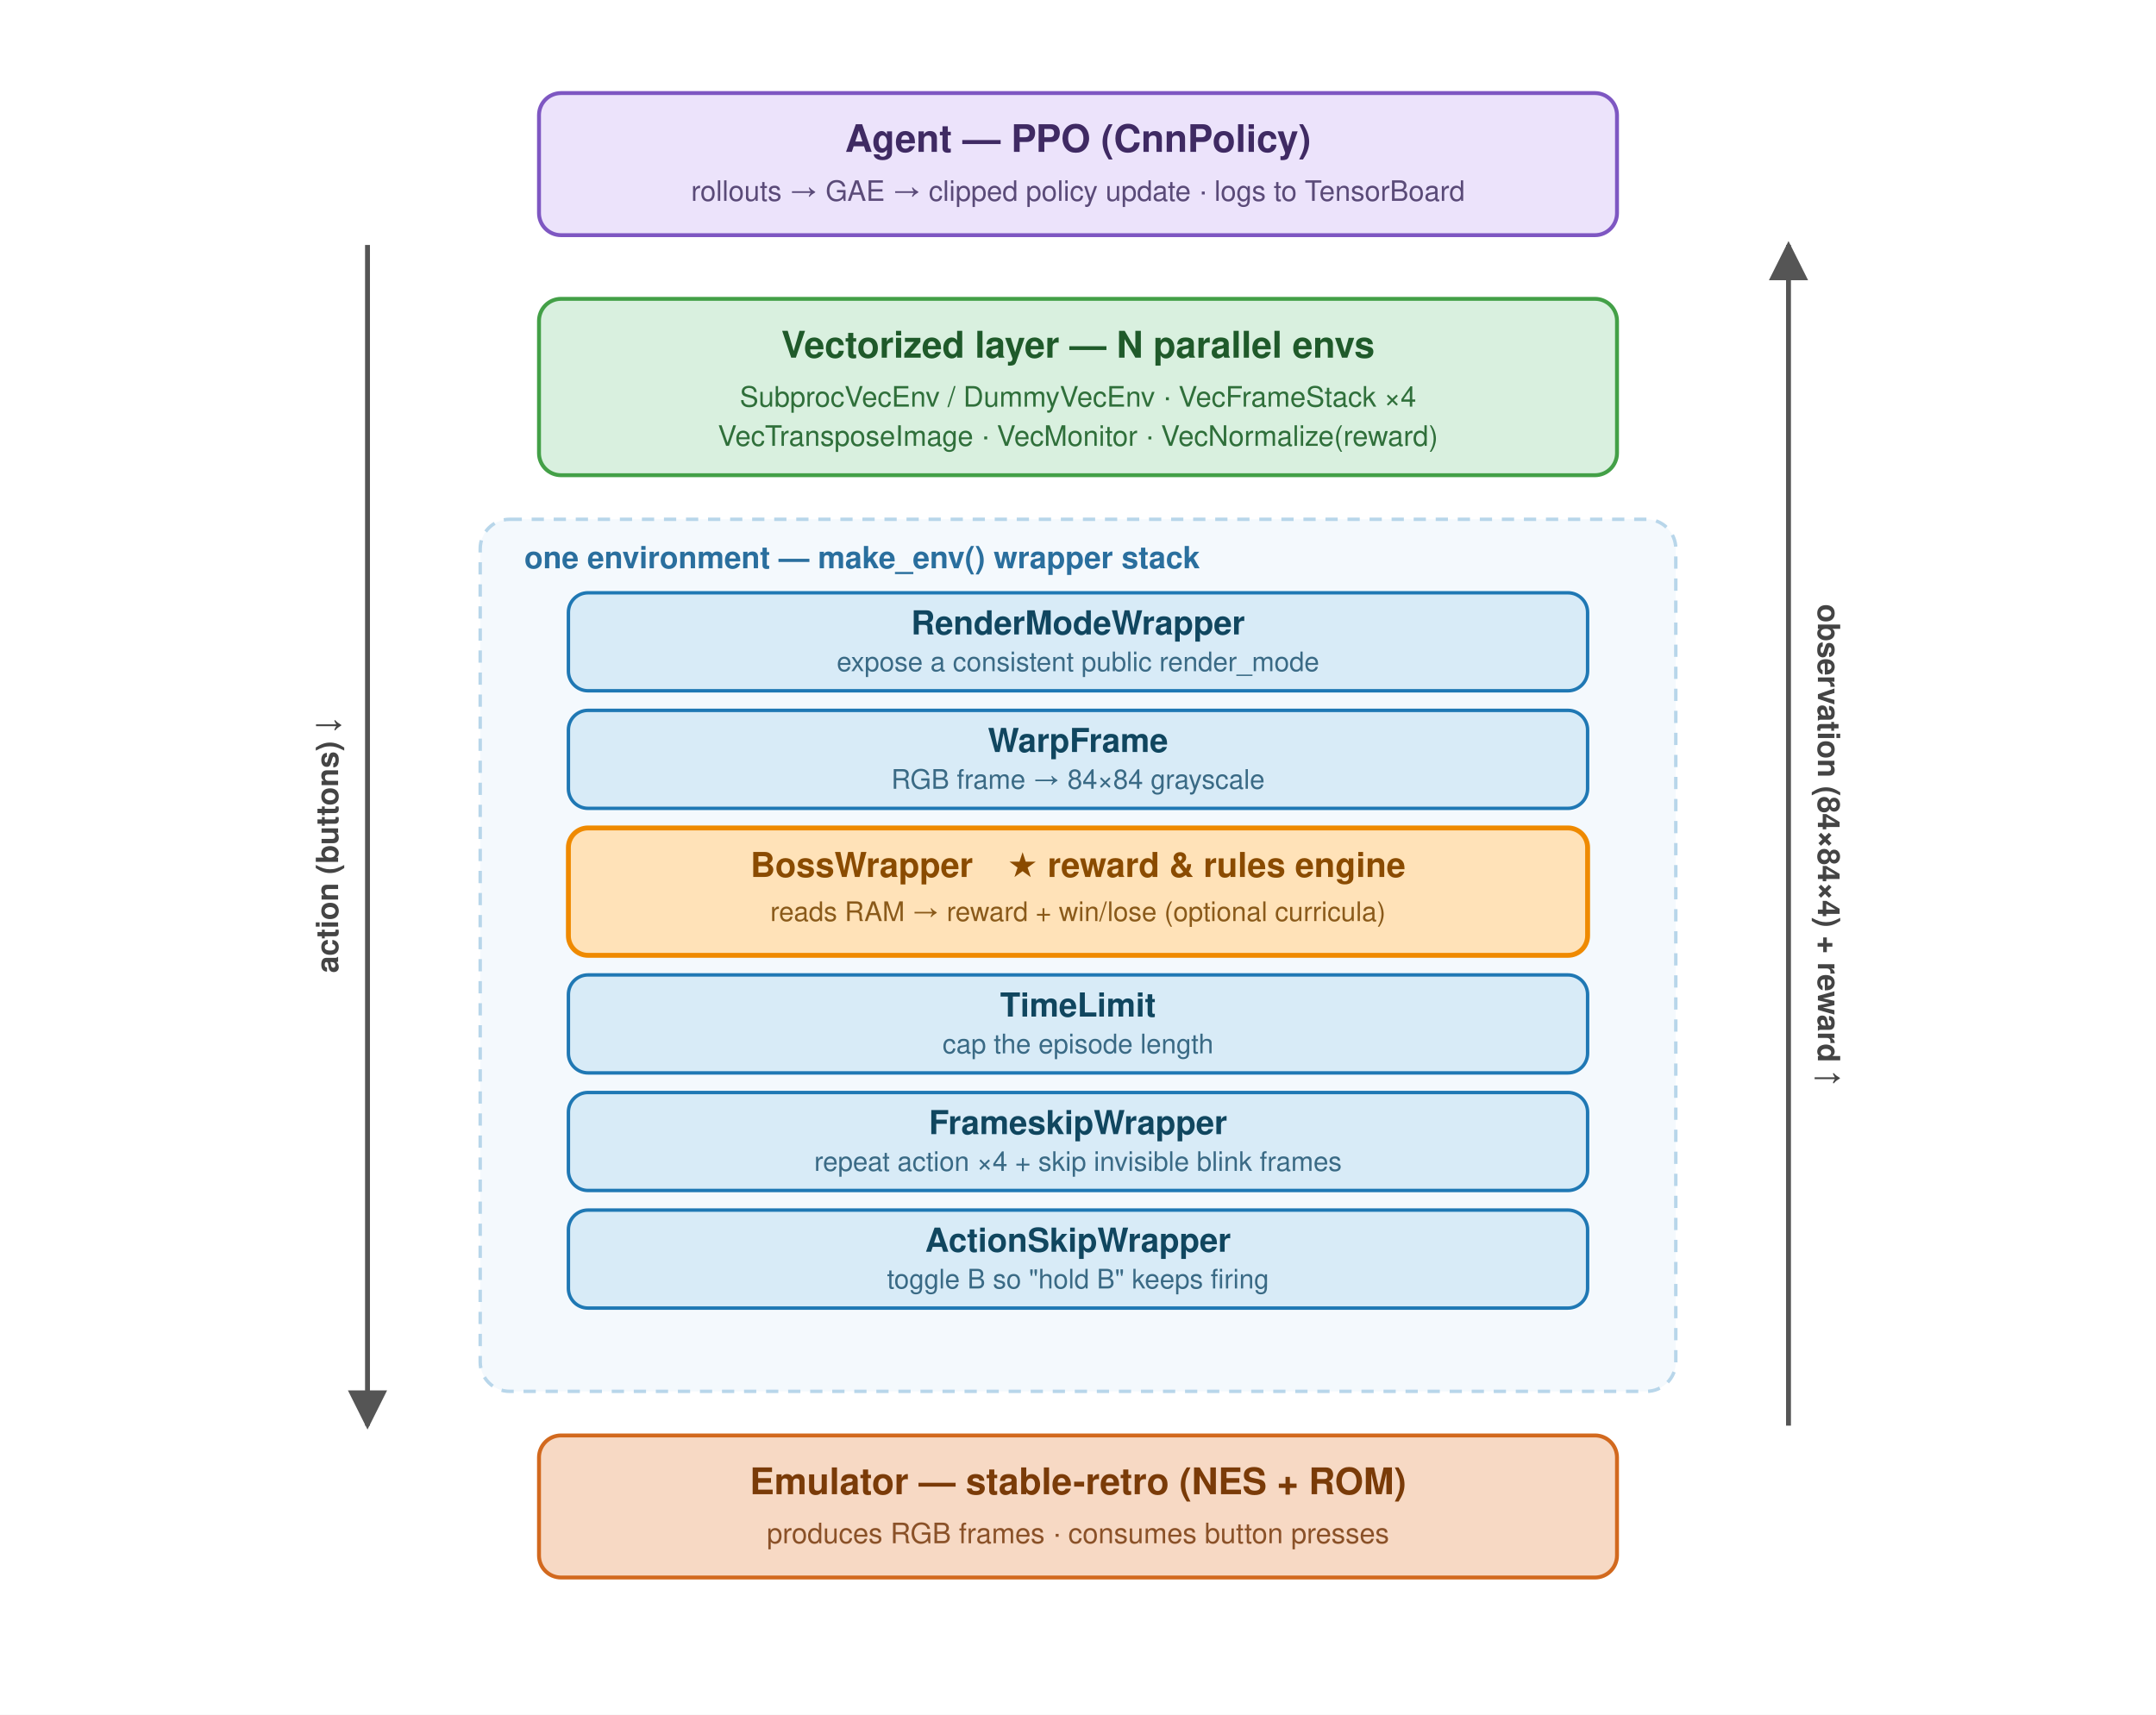
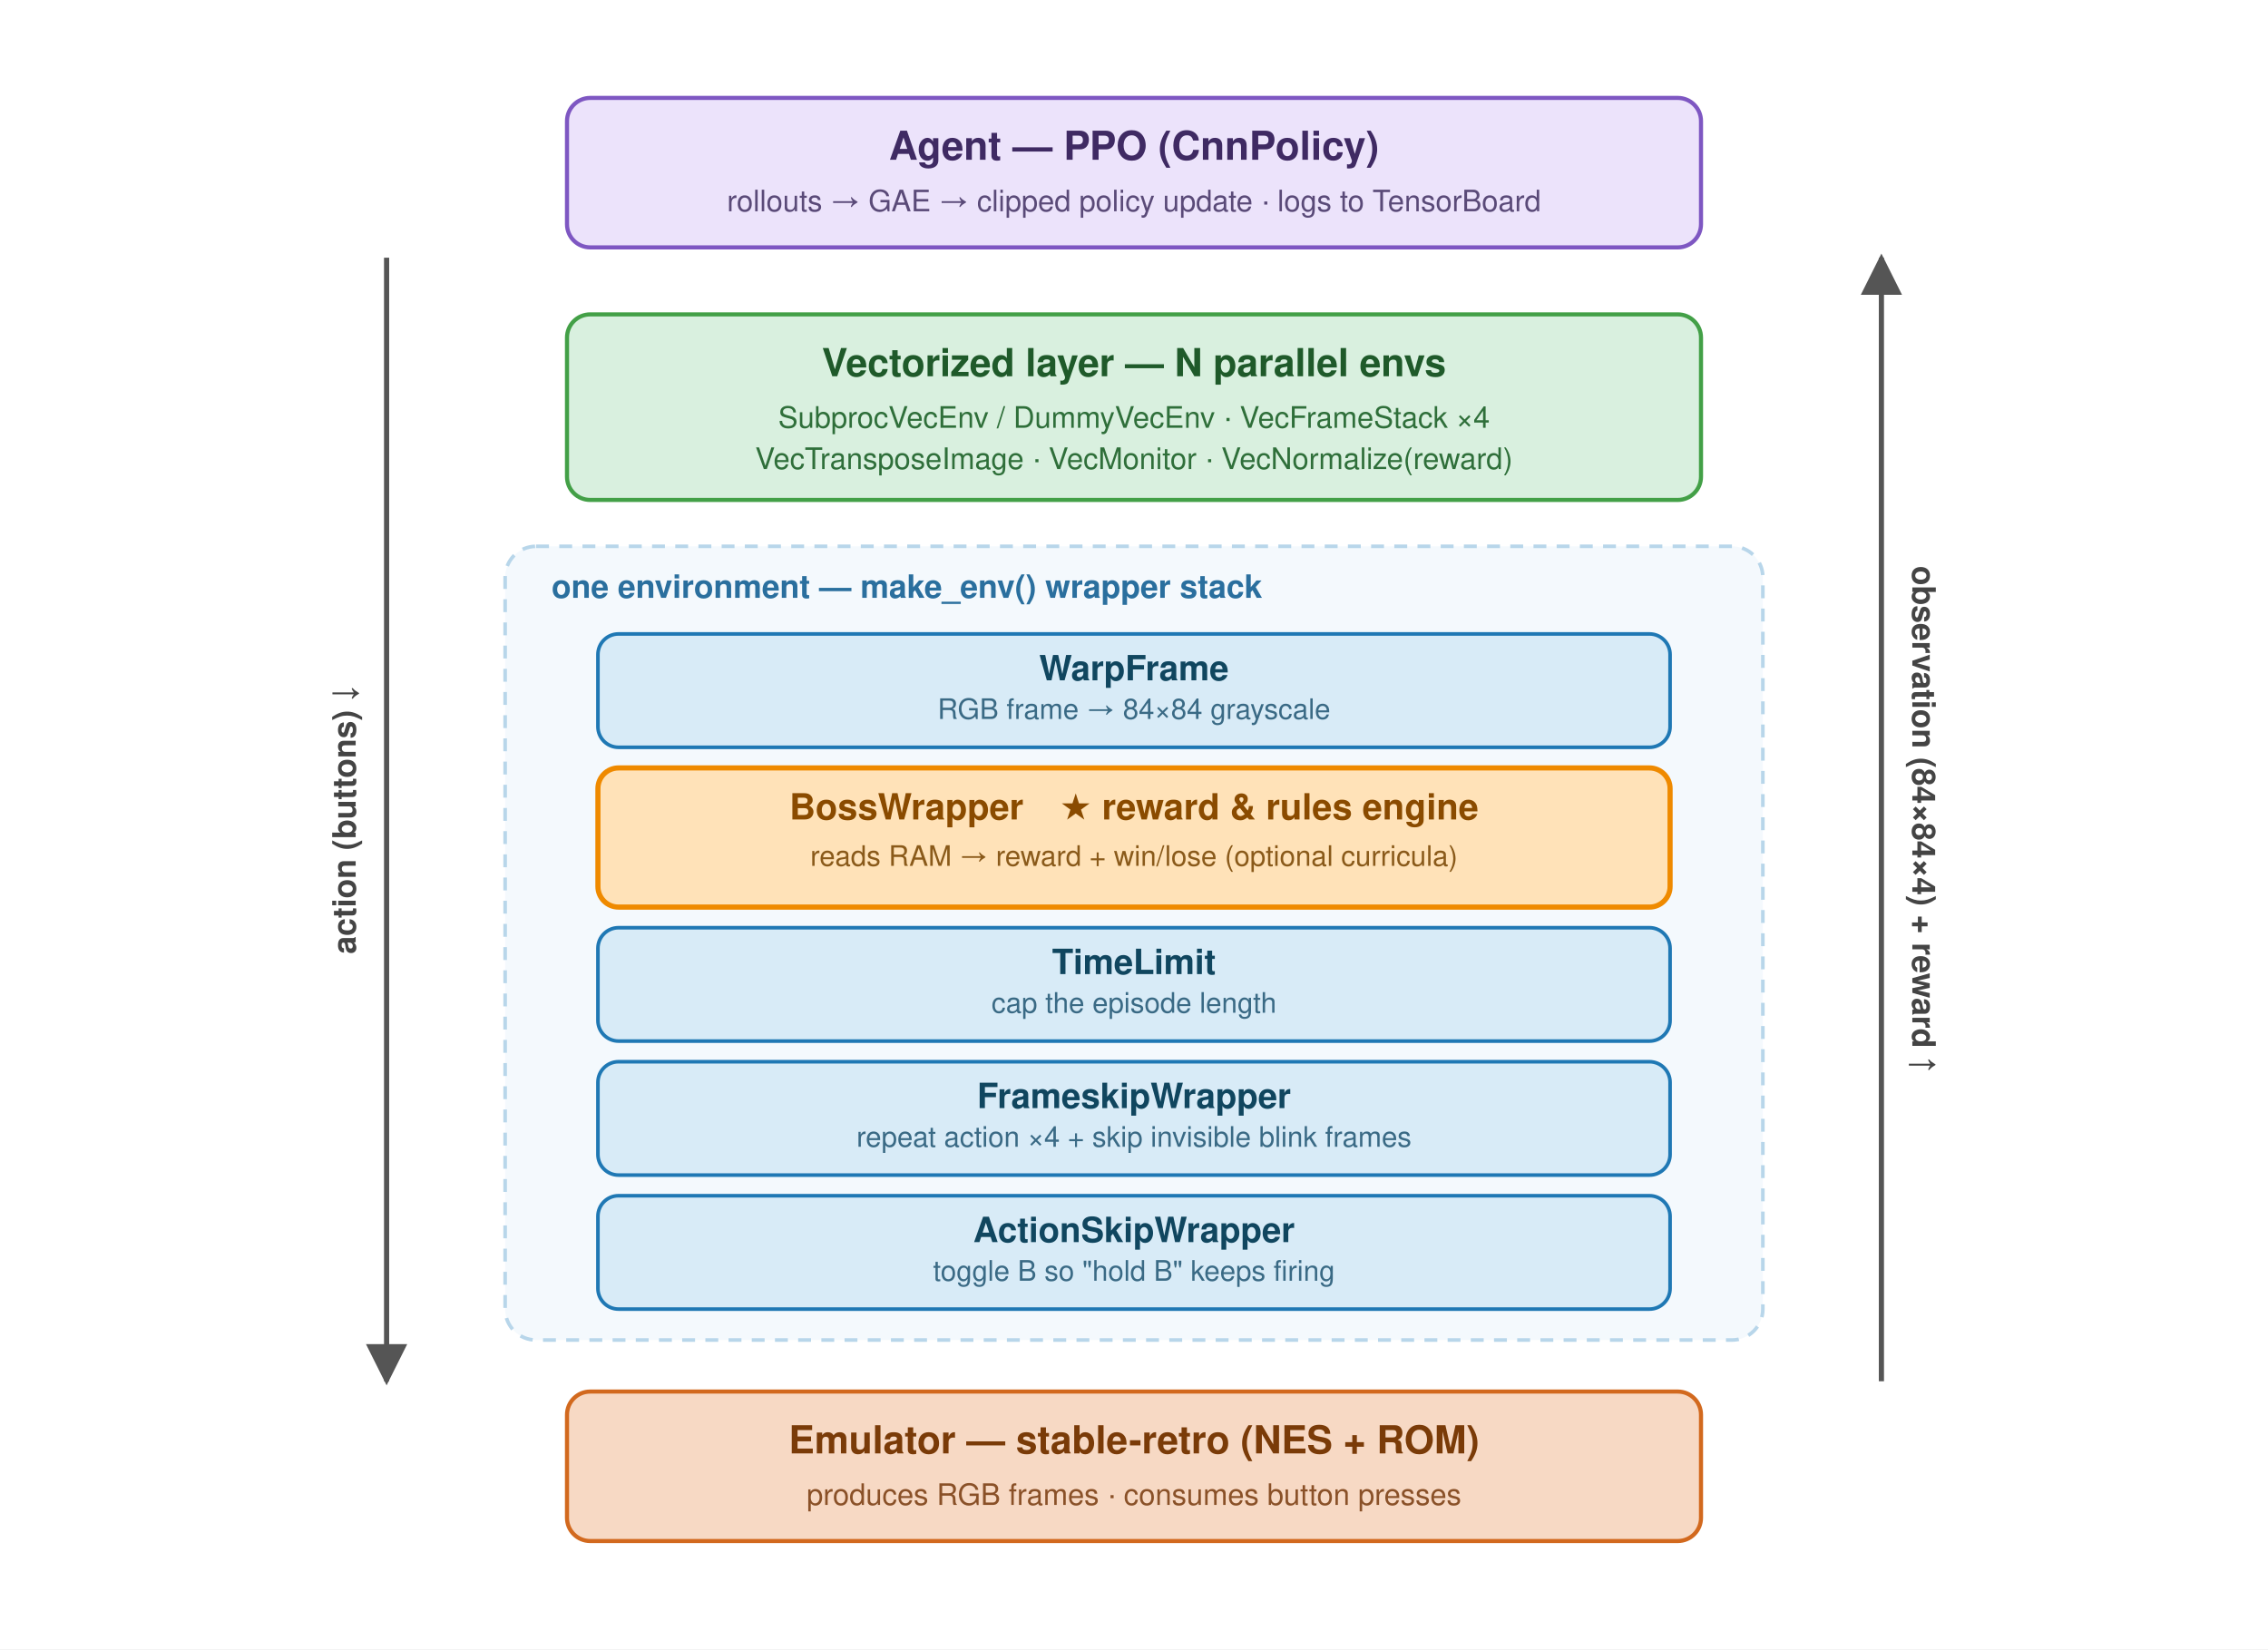
- <svg xmlns="http://www.w3.org/2000/svg" viewBox="0 0 880 700" font-family="Segoe UI, Helvetica, Arial, sans-serif">
+ <svg xmlns="http://www.w3.org/2000/svg" viewBox="0 0 880 640" font-family="Segoe UI, Helvetica, Arial, sans-serif">
  <defs>
    <marker id="arrow" viewBox="0 0 10 10" refX="9" refY="5" markerWidth="8" markerHeight="8" orient="auto-start-reverse">
      <path d="M0,0 L10,5 L0,10 z" fill="#555" />
    </marker>
  </defs>
-   <rect x="0" y="0" width="880" height="700" fill="#ffffff" />
+   <rect x="0" y="0" width="880" height="640" fill="#ffffff" />
  <rect x="220" y="38" width="440" height="58" rx="9" fill="#ece3fb" stroke="#7e57c2" stroke-width="1.6" />
  <text x="440" y="62" text-anchor="middle" font-size="15.5" font-weight="700" fill="#3f2a63">Agent — PPO (CnnPolicy)</text>
  <text x="440" y="82" text-anchor="middle" font-size="11.5" fill="#5a4a78">rollouts → GAE → clipped policy update · logs to TensorBoard</text>
  <rect x="220" y="122" width="440" height="72" rx="9" fill="#d9f0df" stroke="#43a047" stroke-width="1.6" />
  <text x="440" y="146" text-anchor="middle" font-size="15" font-weight="700" fill="#1f5a2a">Vectorized layer — N parallel envs</text>
  <text x="440" y="166" text-anchor="middle" font-size="11.5" fill="#2f6f3a">SubprocVecEnv / DummyVecEnv · VecFrameStack ×4</text>
  <text x="440" y="182" text-anchor="middle" font-size="11.5" fill="#2f6f3a">VecTransposeImage · VecMonitor · VecNormalize(reward)</text>
-   <rect x="196" y="212" width="488" height="356" rx="12" fill="#f4f9fd" stroke="#b8d6ea" stroke-width="1.4" stroke-dasharray="5 4" />
+   <rect x="196" y="212" width="488" height="308" rx="12" fill="#f4f9fd" stroke="#b8d6ea" stroke-width="1.4" stroke-dasharray="5 4" />
  <text x="214" y="232" font-size="12.5" font-weight="700" fill="#2a6f9e">one environment — make_env() wrapper stack</text>
-   <rect x="232" y="242" width="416" height="40" rx="8" fill="#d8ebf7" stroke="#1f78b4" stroke-width="1.4" />
-   <text x="440" y="259" text-anchor="middle" font-size="13.5" font-weight="600" fill="#10465f">RenderModeWrapper</text>
-   <text x="440" y="274" text-anchor="middle" font-size="11" fill="#3a6a85">expose a consistent public render_mode</text>
-   <rect x="232" y="290" width="416" height="40" rx="8" fill="#d8ebf7" stroke="#1f78b4" stroke-width="1.4" />
-   <text x="440" y="307" text-anchor="middle" font-size="13.5" font-weight="600" fill="#10465f">WarpFrame</text>
-   <text x="440" y="322" text-anchor="middle" font-size="11" fill="#3a6a85">RGB frame → 84×84 grayscale</text>
-   <rect x="232" y="338" width="416" height="52" rx="8" fill="#ffe2b8" stroke="#ef8a00" stroke-width="2" />
-   <text x="440" y="358" text-anchor="middle" font-size="14" font-weight="700" fill="#8a4b00">BossWrapper　★ reward &amp; rules engine</text>
-   <text x="440" y="376" text-anchor="middle" font-size="11" fill="#8a5a1a">reads RAM → reward + win/lose (optional curricula)</text>
-   <rect x="232" y="398" width="416" height="40" rx="8" fill="#d8ebf7" stroke="#1f78b4" stroke-width="1.4" />
-   <text x="440" y="415" text-anchor="middle" font-size="13.5" font-weight="600" fill="#10465f">TimeLimit</text>
-   <text x="440" y="430" text-anchor="middle" font-size="11" fill="#3a6a85">cap the episode length</text>
-   <rect x="232" y="446" width="416" height="40" rx="8" fill="#d8ebf7" stroke="#1f78b4" stroke-width="1.4" />
-   <text x="440" y="463" text-anchor="middle" font-size="13.5" font-weight="600" fill="#10465f">FrameskipWrapper</text>
-   <text x="440" y="478" text-anchor="middle" font-size="11" fill="#3a6a85">repeat action ×4 + skip invisible blink frames</text>
-   <rect x="232" y="494" width="416" height="40" rx="8" fill="#d8ebf7" stroke="#1f78b4" stroke-width="1.4" />
-   <text x="440" y="511" text-anchor="middle" font-size="13.5" font-weight="600" fill="#10465f">ActionSkipWrapper</text>
-   <text x="440" y="526" text-anchor="middle" font-size="11" fill="#3a6a85">toggle B so "hold B" keeps firing</text>
-   <rect x="220" y="586" width="440" height="58" rx="9" fill="#f7d9c4" stroke="#d2691e" stroke-width="1.6" />
-   <text x="440" y="610" text-anchor="middle" font-size="15" font-weight="700" fill="#7a3b08">Emulator — stable-retro (NES + ROM)</text>
-   <text x="440" y="630" text-anchor="middle" font-size="11.5" fill="#8a5128">produces RGB frames · consumes button presses</text>
-   <line x1="150" y1="100" x2="150" y2="582" stroke="#555" stroke-width="2" marker-end="url(#arrow)" />
-   <text x="138" y="345" text-anchor="middle" font-size="12.5" font-weight="600" fill="#444" transform="rotate(-90 138 345)">action (buttons)  ↓</text>
-   <line x1="730" y1="582" x2="730" y2="100" stroke="#555" stroke-width="2" marker-end="url(#arrow)" />
-   <text x="742" y="345" text-anchor="middle" font-size="12.5" font-weight="600" fill="#444" transform="rotate(90 742 345)">observation (84×84×4) + reward  ↑</text>
+   <rect x="232" y="246" width="416" height="44" rx="8" fill="#d8ebf7" stroke="#1f78b4" stroke-width="1.4" />
+   <text x="440" y="264" text-anchor="middle" font-size="13.5" font-weight="600" fill="#10465f">WarpFrame</text>
+   <text x="440" y="279" text-anchor="middle" font-size="11" fill="#3a6a85">RGB frame → 84×84 grayscale</text>
+   <rect x="232" y="298" width="416" height="54" rx="8" fill="#ffe2b8" stroke="#ef8a00" stroke-width="2" />
+   <text x="440" y="318" text-anchor="middle" font-size="14" font-weight="700" fill="#8a4b00">BossWrapper　★ reward &amp; rules engine</text>
+   <text x="440" y="336" text-anchor="middle" font-size="11" fill="#8a5a1a">reads RAM → reward + win/lose (optional curricula)</text>
+   <rect x="232" y="360" width="416" height="44" rx="8" fill="#d8ebf7" stroke="#1f78b4" stroke-width="1.4" />
+   <text x="440" y="378" text-anchor="middle" font-size="13.5" font-weight="600" fill="#10465f">TimeLimit</text>
+   <text x="440" y="393" text-anchor="middle" font-size="11" fill="#3a6a85">cap the episode length</text>
+   <rect x="232" y="412" width="416" height="44" rx="8" fill="#d8ebf7" stroke="#1f78b4" stroke-width="1.4" />
+   <text x="440" y="430" text-anchor="middle" font-size="13.5" font-weight="600" fill="#10465f">FrameskipWrapper</text>
+   <text x="440" y="445" text-anchor="middle" font-size="11" fill="#3a6a85">repeat action ×4 + skip invisible blink frames</text>
+   <rect x="232" y="464" width="416" height="44" rx="8" fill="#d8ebf7" stroke="#1f78b4" stroke-width="1.4" />
+   <text x="440" y="482" text-anchor="middle" font-size="13.5" font-weight="600" fill="#10465f">ActionSkipWrapper</text>
+   <text x="440" y="497" text-anchor="middle" font-size="11" fill="#3a6a85">toggle B so "hold B" keeps firing</text>
+   <rect x="220" y="540" width="440" height="58" rx="9" fill="#f7d9c4" stroke="#d2691e" stroke-width="1.6" />
+   <text x="440" y="564" text-anchor="middle" font-size="15" font-weight="700" fill="#7a3b08">Emulator — stable-retro (NES + ROM)</text>
+   <text x="440" y="584" text-anchor="middle" font-size="11.5" fill="#8a5128">produces RGB frames · consumes button presses</text>
+   <line x1="150" y1="100" x2="150" y2="536" stroke="#555" stroke-width="2" marker-end="url(#arrow)" />
+   <text x="138" y="318" text-anchor="middle" font-size="12.5" font-weight="600" fill="#444" transform="rotate(-90 138 318)">action (buttons)  ↓</text>
+   <line x1="730" y1="536" x2="730" y2="100" stroke="#555" stroke-width="2" marker-end="url(#arrow)" />
+   <text x="742" y="318" text-anchor="middle" font-size="12.5" font-weight="600" fill="#444" transform="rotate(90 742 318)">observation (84×84×4) + reward  ↑</text>
</svg>
